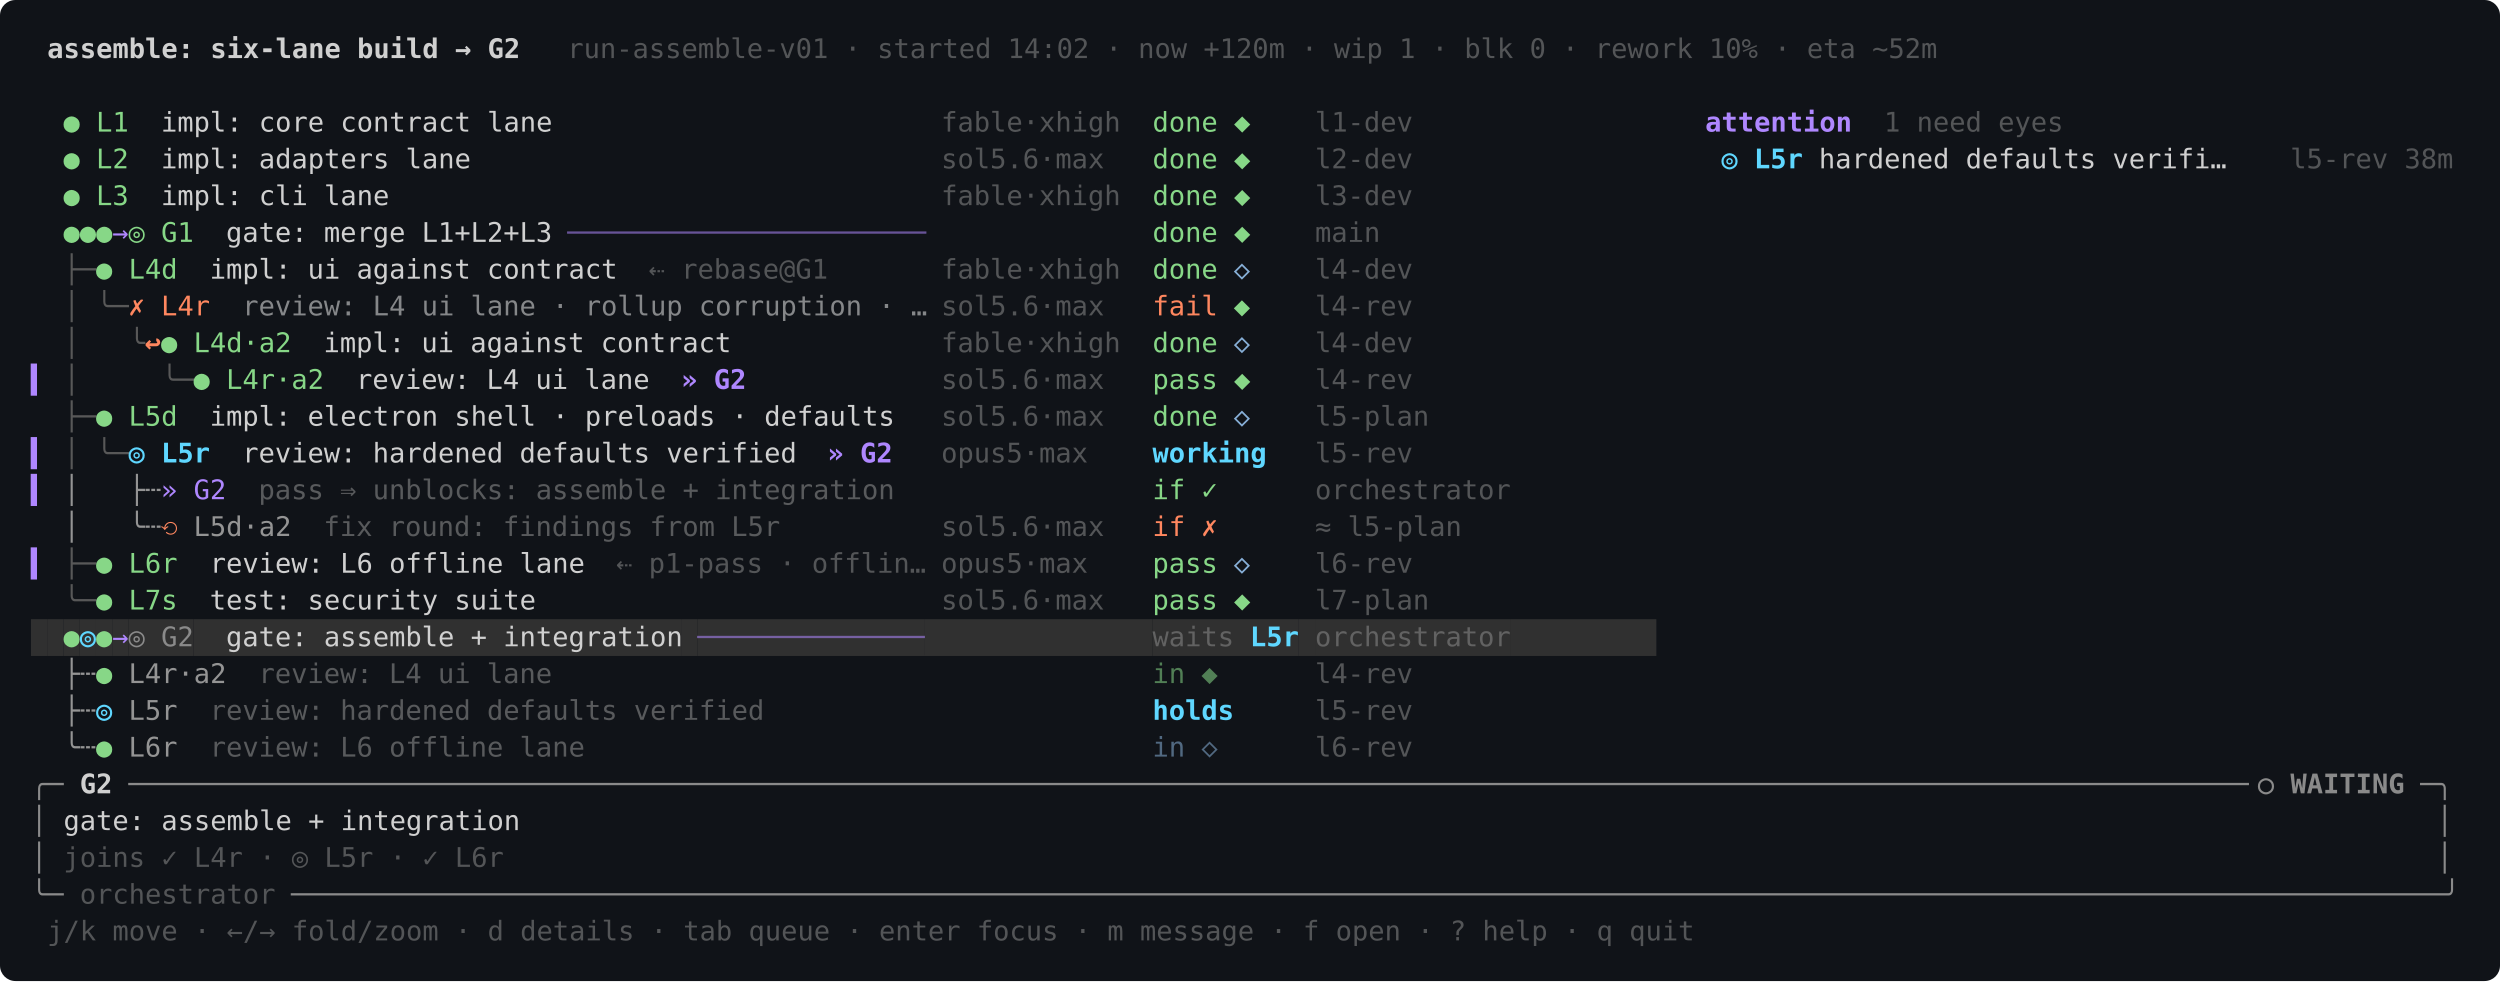
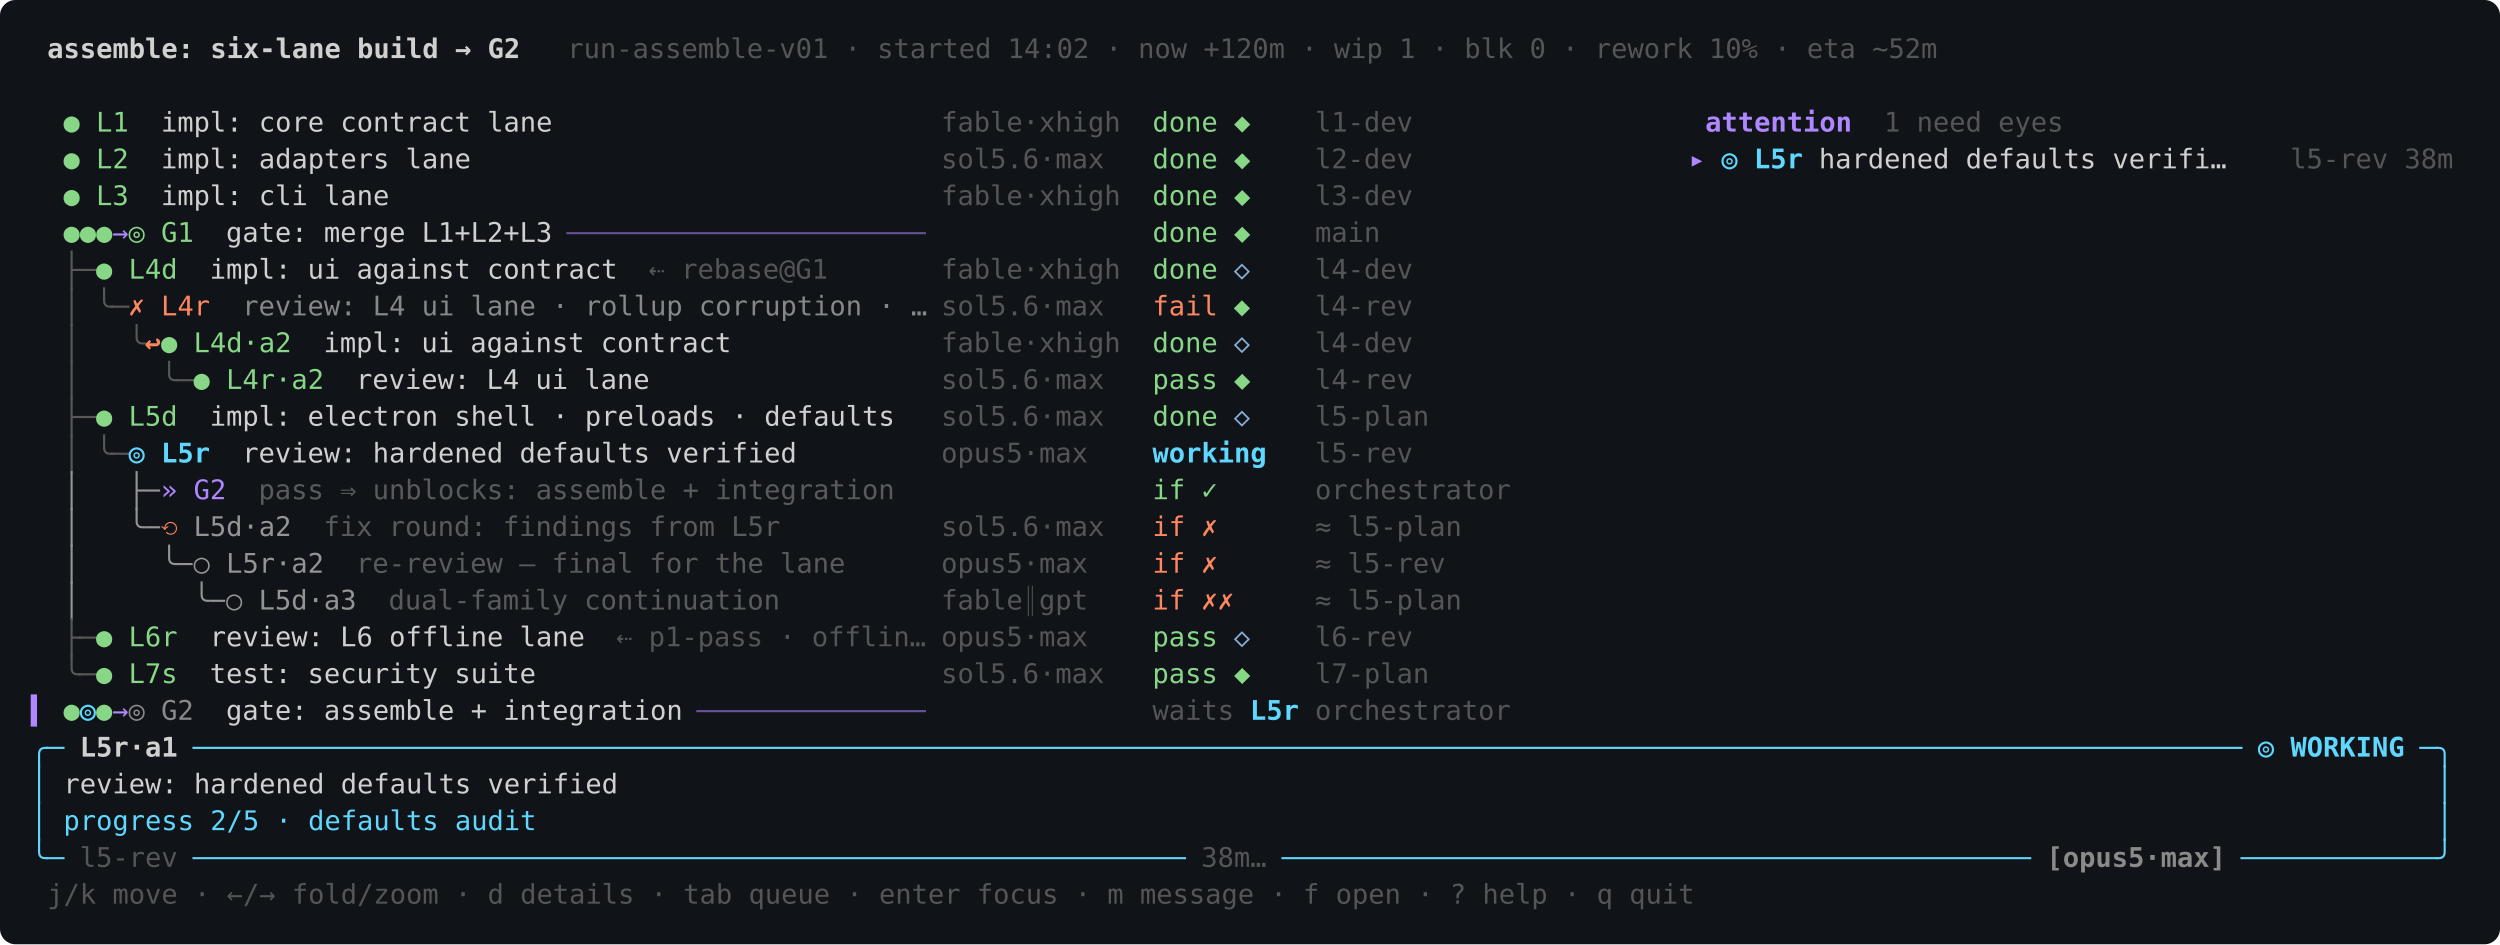
- <svg xmlns="http://www.w3.org/2000/svg" width="1292" height="507" viewBox="0 0 1292 507" font-family="'SF Mono','Cascadia Code','JetBrains Mono',Menlo,Consolas,monospace" font-size="14">
+ <svg xmlns="http://www.w3.org/2000/svg" width="1292" height="488" viewBox="0 0 1292 488" preserveAspectRatio="xMinYMin meet" font-family="'SF Mono','Cascadia Code','JetBrains Mono',Menlo,Consolas,monospace" font-size="14" font-variant-ligatures="none" text-rendering="geometricPrecision" shape-rendering="geometricPrecision">
  <rect width="100%" height="100%" rx="8" fill="#101318" />
  <text x="24.4" y="30.0" textLength="243.6" lengthAdjust="spacingAndGlyphs" fill="#d0d0d0" xml:space="preserve" font-weight="bold">assemble: six-lane build → G2</text>
  <text x="293.2" y="30.0" textLength="705.6" lengthAdjust="spacingAndGlyphs" fill="#8a8a8a" xml:space="preserve" fill-opacity="0.55">run-assemble-v01 · started 14:02 · now +120m · wip 1 · blk 0 · rework 10% · eta ~52m</text>
  <text x="32.8" y="68.0" textLength="33.6" lengthAdjust="spacingAndGlyphs" fill="#87d787" xml:space="preserve">● L1</text>
  <text x="83.2" y="68.0" textLength="201.6" lengthAdjust="spacingAndGlyphs" fill="#d0d0d0" xml:space="preserve">impl: core contract lane</text>
  <text x="486.4" y="68.0" textLength="92.4" lengthAdjust="spacingAndGlyphs" fill="#8a8a8a" xml:space="preserve" fill-opacity="0.55">fable·xhigh</text>
  <text x="595.6" y="68.0" textLength="50.4" lengthAdjust="spacingAndGlyphs" fill="#87d787" xml:space="preserve">done ◆</text>
  <text x="679.6" y="68.0" textLength="50.4" lengthAdjust="spacingAndGlyphs" fill="#8a8a8a" xml:space="preserve" fill-opacity="0.55">l1-dev</text>
  <text x="872.8" y="68.0" textLength="84.0" lengthAdjust="spacingAndGlyphs" fill="#af87ff" xml:space="preserve" font-weight="bold"> attention</text>
  <text x="956.8" y="68.0" textLength="109.2" lengthAdjust="spacingAndGlyphs" fill="#8a8a8a" xml:space="preserve" fill-opacity="0.55">  1 need eyes</text>
  <text x="32.8" y="87.0" textLength="33.6" lengthAdjust="spacingAndGlyphs" fill="#87d787" xml:space="preserve">● L2</text>
  <text x="83.2" y="87.0" textLength="159.6" lengthAdjust="spacingAndGlyphs" fill="#d0d0d0" xml:space="preserve">impl: adapters lane</text>
  <text x="486.4" y="87.0" textLength="84.0" lengthAdjust="spacingAndGlyphs" fill="#8a8a8a" xml:space="preserve" fill-opacity="0.55">sol5.6·max</text>
  <text x="595.6" y="87.0" textLength="50.4" lengthAdjust="spacingAndGlyphs" fill="#87d787" xml:space="preserve">done ◆</text>
  <text x="679.6" y="87.0" textLength="50.4" lengthAdjust="spacingAndGlyphs" fill="#8a8a8a" xml:space="preserve" fill-opacity="0.55">l2-dev</text>
+   <text x="872.8" y="87.0" textLength="8.4" lengthAdjust="spacingAndGlyphs" fill="#af87ff" xml:space="preserve" font-weight="bold">▸</text>
  <text x="889.6" y="87.0" textLength="42.0" lengthAdjust="spacingAndGlyphs" fill="#5fd7ff" xml:space="preserve" font-weight="bold">◎ L5r</text>
  <text x="940.0" y="87.0" textLength="210.0" lengthAdjust="spacingAndGlyphs" fill="#d0d0d0" xml:space="preserve">hardened defaults verifi…</text>
  <text x="1183.6" y="87.0" textLength="84.0" lengthAdjust="spacingAndGlyphs" fill="#8a8a8a" xml:space="preserve" fill-opacity="0.55">l5-rev 38m</text>
  <text x="32.8" y="106.0" textLength="33.6" lengthAdjust="spacingAndGlyphs" fill="#87d787" xml:space="preserve">● L3</text>
  <text x="83.2" y="106.0" textLength="117.6" lengthAdjust="spacingAndGlyphs" fill="#d0d0d0" xml:space="preserve">impl: cli lane</text>
  <text x="486.4" y="106.0" textLength="92.4" lengthAdjust="spacingAndGlyphs" fill="#8a8a8a" xml:space="preserve" fill-opacity="0.55">fable·xhigh</text>
  <text x="595.6" y="106.0" textLength="50.4" lengthAdjust="spacingAndGlyphs" fill="#87d787" xml:space="preserve">done ◆</text>
  <text x="679.6" y="106.0" textLength="50.4" lengthAdjust="spacingAndGlyphs" fill="#8a8a8a" xml:space="preserve" fill-opacity="0.55">l3-dev</text>
  <text x="32.8" y="125.0" textLength="25.2" lengthAdjust="spacingAndGlyphs" fill="#87d787" xml:space="preserve">●●●</text>
  <text x="58.0" y="125.0" textLength="8.4" lengthAdjust="spacingAndGlyphs" fill="#af87ff" xml:space="preserve">→</text>
  <text x="66.4" y="125.0" textLength="33.6" lengthAdjust="spacingAndGlyphs" fill="#87d787" xml:space="preserve">◎ G1</text>
  <text x="116.8" y="125.0" textLength="168.0" lengthAdjust="spacingAndGlyphs" fill="#d0d0d0" xml:space="preserve">gate: merge L1+L2+L3</text>
-   <text x="293.2" y="125.0" textLength="184.8" lengthAdjust="spacingAndGlyphs" fill="#af87ff" xml:space="preserve" fill-opacity="0.55">──────────────────────</text>
+   <path d="M293.20,120.50 H478.00" stroke="#af87ff" fill="none" stroke-width="1.1" stroke-linecap="square" stroke-linejoin="round" stroke-opacity="0.55" />
  <text x="595.6" y="125.0" textLength="50.4" lengthAdjust="spacingAndGlyphs" fill="#87d787" xml:space="preserve">done ◆</text>
  <text x="679.6" y="125.0" textLength="33.6" lengthAdjust="spacingAndGlyphs" fill="#8a8a8a" xml:space="preserve" fill-opacity="0.55">main</text>
-   <text x="24.4" y="144.0" textLength="25.2" lengthAdjust="spacingAndGlyphs" fill="#585858" xml:space="preserve"> ├─</text>
+   <path d="M37.00,130.00 V149.00 M37.00,139.50 H41.20" stroke="#585858" fill="none" stroke-width="1.1" stroke-linecap="square" stroke-linejoin="round" />
+   <path d="M41.20,139.50 H49.60" stroke="#585858" fill="none" stroke-width="1.1" stroke-linecap="square" stroke-linejoin="round" />
  <text x="49.6" y="144.0" textLength="42.0" lengthAdjust="spacingAndGlyphs" fill="#87d787" xml:space="preserve">● L4d</text>
  <text x="108.4" y="144.0" textLength="210.0" lengthAdjust="spacingAndGlyphs" fill="#d0d0d0" xml:space="preserve">impl: ui against contract</text>
  <text x="335.2" y="144.0" textLength="100.8" lengthAdjust="spacingAndGlyphs" fill="#8a8a8a" xml:space="preserve" fill-opacity="0.55">⇠ rebase@G1 </text>
  <text x="486.4" y="144.0" textLength="92.4" lengthAdjust="spacingAndGlyphs" fill="#8a8a8a" xml:space="preserve" fill-opacity="0.55">fable·xhigh</text>
  <text x="595.6" y="144.0" textLength="42.0" lengthAdjust="spacingAndGlyphs" fill="#87d787" xml:space="preserve">done </text>
  <text x="637.6" y="144.0" textLength="8.4" lengthAdjust="spacingAndGlyphs" fill="#87afd7" xml:space="preserve">◇</text>
  <text x="679.6" y="144.0" textLength="50.4" lengthAdjust="spacingAndGlyphs" fill="#8a8a8a" xml:space="preserve" fill-opacity="0.55">l4-dev</text>
-   <text x="24.4" y="163.0" textLength="42.0" lengthAdjust="spacingAndGlyphs" fill="#585858" xml:space="preserve"> │ ╰─</text>
+   <path d="M37.00,149.00 V168.00" stroke="#585858" fill="none" stroke-width="1.1" stroke-linecap="square" stroke-linejoin="round" />
+   <path d="M53.80,149.00 V155.31 Q53.80,158.50 56.99,158.50 H58.00" stroke="#585858" fill="none" stroke-width="1.1" stroke-linecap="square" stroke-linejoin="round" />
+   <path d="M58.00,158.50 H66.40" stroke="#585858" fill="none" stroke-width="1.1" stroke-linecap="square" stroke-linejoin="round" />
  <text x="66.4" y="163.0" textLength="42.0" lengthAdjust="spacingAndGlyphs" fill="#ff875f" xml:space="preserve">✗ L4r</text>
  <text x="125.2" y="163.0" textLength="352.8" lengthAdjust="spacingAndGlyphs" fill="#e6e6e6" xml:space="preserve" fill-opacity="0.55">review: L4 ui lane · rollup corruption · …</text>
  <text x="486.4" y="163.0" textLength="84.0" lengthAdjust="spacingAndGlyphs" fill="#8a8a8a" xml:space="preserve" fill-opacity="0.55">sol5.6·max</text>
  <text x="595.6" y="163.0" textLength="42.0" lengthAdjust="spacingAndGlyphs" fill="#ff875f" xml:space="preserve">fail </text>
  <text x="637.6" y="163.0" textLength="8.4" lengthAdjust="spacingAndGlyphs" fill="#87d787" xml:space="preserve">◆</text>
  <text x="679.6" y="163.0" textLength="50.4" lengthAdjust="spacingAndGlyphs" fill="#8a8a8a" xml:space="preserve" fill-opacity="0.55">l4-rev</text>
-   <text x="24.4" y="182.0" textLength="50.4" lengthAdjust="spacingAndGlyphs" fill="#585858" xml:space="preserve"> │   ╰</text>
+   <path d="M37.00,168.00 V187.00" stroke="#585858" fill="none" stroke-width="1.1" stroke-linecap="square" stroke-linejoin="round" />
+   <path d="M70.60,168.00 V174.31 Q70.60,177.50 73.79,177.50 H74.80" stroke="#585858" fill="none" stroke-width="1.1" stroke-linecap="square" stroke-linejoin="round" />
  <text x="74.8" y="182.0" textLength="8.4" lengthAdjust="spacingAndGlyphs" fill="#ff875f" xml:space="preserve" font-weight="bold">↩</text>
  <text x="83.2" y="182.0" textLength="67.2" lengthAdjust="spacingAndGlyphs" fill="#87d787" xml:space="preserve">● L4d·a2</text>
  <text x="167.2" y="182.0" textLength="210.0" lengthAdjust="spacingAndGlyphs" fill="#d0d0d0" xml:space="preserve">impl: ui against contract</text>
  <text x="486.4" y="182.0" textLength="92.4" lengthAdjust="spacingAndGlyphs" fill="#8a8a8a" xml:space="preserve" fill-opacity="0.55">fable·xhigh</text>
  <text x="595.6" y="182.0" textLength="42.0" lengthAdjust="spacingAndGlyphs" fill="#87d787" xml:space="preserve">done </text>
  <text x="637.6" y="182.0" textLength="8.4" lengthAdjust="spacingAndGlyphs" fill="#87afd7" xml:space="preserve">◇</text>
  <text x="679.6" y="182.0" textLength="50.4" lengthAdjust="spacingAndGlyphs" fill="#8a8a8a" xml:space="preserve" fill-opacity="0.55">l4-dev</text>
-   <text x="16.0" y="201.0" textLength="8.4" lengthAdjust="spacingAndGlyphs" fill="#af87ff" xml:space="preserve" font-weight="bold">▍</text>
-   <text x="24.4" y="201.0" textLength="75.6" lengthAdjust="spacingAndGlyphs" fill="#585858" xml:space="preserve"> │     ╰─</text>
+   <path d="M37.00,187.00 V206.00" stroke="#585858" fill="none" stroke-width="1.1" stroke-linecap="square" stroke-linejoin="round" />
+   <path d="M87.40,187.00 V193.31 Q87.40,196.50 90.59,196.50 H91.60" stroke="#585858" fill="none" stroke-width="1.1" stroke-linecap="square" stroke-linejoin="round" />
+   <path d="M91.60,196.50 H100.00" stroke="#585858" fill="none" stroke-width="1.1" stroke-linecap="square" stroke-linejoin="round" />
  <text x="100.0" y="201.0" textLength="67.2" lengthAdjust="spacingAndGlyphs" fill="#87d787" xml:space="preserve">● L4r·a2</text>
  <text x="184.0" y="201.0" textLength="151.2" lengthAdjust="spacingAndGlyphs" fill="#d0d0d0" xml:space="preserve">review: L4 ui lane</text>
-   <text x="352.0" y="201.0" textLength="33.6" lengthAdjust="spacingAndGlyphs" fill="#af87ff" xml:space="preserve" font-weight="bold">» G2</text>
  <text x="486.4" y="201.0" textLength="84.0" lengthAdjust="spacingAndGlyphs" fill="#8a8a8a" xml:space="preserve" fill-opacity="0.55">sol5.6·max</text>
  <text x="595.6" y="201.0" textLength="50.4" lengthAdjust="spacingAndGlyphs" fill="#87d787" xml:space="preserve">pass ◆</text>
  <text x="679.6" y="201.0" textLength="50.4" lengthAdjust="spacingAndGlyphs" fill="#8a8a8a" xml:space="preserve" fill-opacity="0.55">l4-rev</text>
-   <text x="24.4" y="220.0" textLength="25.2" lengthAdjust="spacingAndGlyphs" fill="#585858" xml:space="preserve"> ├─</text>
+   <path d="M37.00,206.00 V225.00 M37.00,215.50 H41.20" stroke="#585858" fill="none" stroke-width="1.1" stroke-linecap="square" stroke-linejoin="round" />
+   <path d="M41.20,215.50 H49.60" stroke="#585858" fill="none" stroke-width="1.1" stroke-linecap="square" stroke-linejoin="round" />
  <text x="49.6" y="220.0" textLength="42.0" lengthAdjust="spacingAndGlyphs" fill="#87d787" xml:space="preserve">● L5d</text>
  <text x="108.4" y="220.0" textLength="352.8" lengthAdjust="spacingAndGlyphs" fill="#d0d0d0" xml:space="preserve">impl: electron shell · preloads · defaults</text>
  <text x="486.4" y="220.0" textLength="84.0" lengthAdjust="spacingAndGlyphs" fill="#8a8a8a" xml:space="preserve" fill-opacity="0.55">sol5.6·max</text>
  <text x="595.6" y="220.0" textLength="42.0" lengthAdjust="spacingAndGlyphs" fill="#87d787" xml:space="preserve">done </text>
  <text x="637.6" y="220.0" textLength="8.4" lengthAdjust="spacingAndGlyphs" fill="#87afd7" xml:space="preserve">◇</text>
  <text x="679.6" y="220.0" textLength="58.8" lengthAdjust="spacingAndGlyphs" fill="#8a8a8a" xml:space="preserve" fill-opacity="0.55">l5-plan</text>
-   <text x="16.0" y="239.0" textLength="8.4" lengthAdjust="spacingAndGlyphs" fill="#af87ff" xml:space="preserve" font-weight="bold">▍</text>
-   <text x="24.4" y="239.0" textLength="42.0" lengthAdjust="spacingAndGlyphs" fill="#585858" xml:space="preserve"> │ ╰─</text>
+   <path d="M37.00,225.00 V244.00" stroke="#585858" fill="none" stroke-width="1.1" stroke-linecap="square" stroke-linejoin="round" />
+   <path d="M53.80,225.00 V231.31 Q53.80,234.50 56.99,234.50 H58.00" stroke="#585858" fill="none" stroke-width="1.1" stroke-linecap="square" stroke-linejoin="round" />
+   <path d="M58.00,234.50 H66.40" stroke="#585858" fill="none" stroke-width="1.1" stroke-linecap="square" stroke-linejoin="round" />
  <text x="66.4" y="239.0" textLength="42.0" lengthAdjust="spacingAndGlyphs" fill="#5fd7ff" xml:space="preserve" font-weight="bold">◎ L5r</text>
  <text x="125.2" y="239.0" textLength="285.6" lengthAdjust="spacingAndGlyphs" fill="#d0d0d0" xml:space="preserve">review: hardened defaults verified</text>
-   <text x="427.6" y="239.0" textLength="33.6" lengthAdjust="spacingAndGlyphs" fill="#af87ff" xml:space="preserve" font-weight="bold">» G2</text>
  <text x="486.4" y="239.0" textLength="75.6" lengthAdjust="spacingAndGlyphs" fill="#8a8a8a" xml:space="preserve" fill-opacity="0.55">opus5·max</text>
  <text x="595.6" y="239.0" textLength="58.8" lengthAdjust="spacingAndGlyphs" fill="#5fd7ff" xml:space="preserve" font-weight="bold">working</text>
  <text x="679.6" y="239.0" textLength="50.4" lengthAdjust="spacingAndGlyphs" fill="#8a8a8a" xml:space="preserve" fill-opacity="0.55">l5-rev</text>
-   <text x="16.0" y="258.0" textLength="8.4" lengthAdjust="spacingAndGlyphs" fill="#af87ff" xml:space="preserve" font-weight="bold">▍</text>
-   <text x="24.4" y="258.0" textLength="58.8" lengthAdjust="spacingAndGlyphs" fill="#949494" xml:space="preserve"> │   ├┄</text>
+   <path d="M37.00,244.00 V263.00" stroke="#949494" fill="none" stroke-width="1.1" stroke-linecap="square" stroke-linejoin="round" />
+   <path d="M70.60,244.00 V263.00 M70.60,253.50 H74.80" stroke="#949494" fill="none" stroke-width="1.1" stroke-linecap="square" stroke-linejoin="round" />
+   <path d="M75.81,253.50 h1.46 M78.27,253.50 h1.46 M80.74,253.50 h1.46" stroke="#949494" fill="none" stroke-width="1.1" stroke-linecap="square" stroke-linejoin="round" />
  <text x="83.2" y="258.0" textLength="33.6" lengthAdjust="spacingAndGlyphs" fill="#af87ff" xml:space="preserve">» G2</text>
  <text x="133.6" y="258.0" textLength="327.6" lengthAdjust="spacingAndGlyphs" fill="#949494" xml:space="preserve" fill-opacity="0.55">pass ⇒ unblocks: assemble + integration</text>
  <text x="595.6" y="258.0" textLength="33.6" lengthAdjust="spacingAndGlyphs" fill="#87d787" xml:space="preserve">if ✓</text>
  <text x="679.6" y="258.0" textLength="100.8" lengthAdjust="spacingAndGlyphs" fill="#8a8a8a" xml:space="preserve" fill-opacity="0.55">orchestrator</text>
-   <text x="24.4" y="277.0" textLength="58.8" lengthAdjust="spacingAndGlyphs" fill="#949494" xml:space="preserve"> │   ╰┄</text>
+   <path d="M37.00,263.00 V282.00" stroke="#949494" fill="none" stroke-width="1.1" stroke-linecap="square" stroke-linejoin="round" />
+   <path d="M70.60,263.00 V269.31 Q70.60,272.50 73.79,272.50 H74.80" stroke="#949494" fill="none" stroke-width="1.1" stroke-linecap="square" stroke-linejoin="round" />
+   <path d="M75.81,272.50 h1.46 M78.27,272.50 h1.46 M80.74,272.50 h1.46" stroke="#949494" fill="none" stroke-width="1.1" stroke-linecap="square" stroke-linejoin="round" />
  <text x="83.2" y="277.0" textLength="8.4" lengthAdjust="spacingAndGlyphs" fill="#ff875f" xml:space="preserve">⟲</text>
  <text x="91.6" y="277.0" textLength="58.8" lengthAdjust="spacingAndGlyphs" fill="#949494" xml:space="preserve"> L5d·a2</text>
  <text x="167.2" y="277.0" textLength="235.2" lengthAdjust="spacingAndGlyphs" fill="#949494" xml:space="preserve" fill-opacity="0.55">fix round: findings from L5r</text>
  <text x="486.4" y="277.0" textLength="84.0" lengthAdjust="spacingAndGlyphs" fill="#8a8a8a" xml:space="preserve" fill-opacity="0.55">sol5.6·max</text>
  <text x="595.6" y="277.0" textLength="33.6" lengthAdjust="spacingAndGlyphs" fill="#ff875f" xml:space="preserve">if ✗</text>
  <text x="679.6" y="277.0" textLength="75.6" lengthAdjust="spacingAndGlyphs" fill="#8a8a8a" xml:space="preserve" fill-opacity="0.55">≈ l5-plan</text>
-   <text x="16.0" y="296.0" textLength="8.4" lengthAdjust="spacingAndGlyphs" fill="#af87ff" xml:space="preserve" font-weight="bold">▍</text>
-   <text x="24.4" y="296.0" textLength="25.2" lengthAdjust="spacingAndGlyphs" fill="#585858" xml:space="preserve"> ├─</text>
-   <text x="49.6" y="296.0" textLength="42.0" lengthAdjust="spacingAndGlyphs" fill="#87d787" xml:space="preserve">● L6r</text>
-   <text x="108.4" y="296.0" textLength="193.2" lengthAdjust="spacingAndGlyphs" fill="#d0d0d0" xml:space="preserve">review: L6 offline lane</text>
-   <text x="318.4" y="296.0" textLength="159.6" lengthAdjust="spacingAndGlyphs" fill="#8a8a8a" xml:space="preserve" fill-opacity="0.55">⇠ p1-pass · offlin…</text>
+   <path d="M37.00,282.00 V301.00" stroke="#949494" fill="none" stroke-width="1.1" stroke-linecap="square" stroke-linejoin="round" />
+   <path d="M87.40,282.00 V288.31 Q87.40,291.50 90.59,291.50 H91.60" stroke="#949494" fill="none" stroke-width="1.1" stroke-linecap="square" stroke-linejoin="round" />
+   <path d="M92.61,291.50 h1.46 M95.07,291.50 h1.46 M97.54,291.50 h1.46" stroke="#949494" fill="none" stroke-width="1.1" stroke-linecap="square" stroke-linejoin="round" />
+   <text x="100.0" y="296.0" textLength="67.2" lengthAdjust="spacingAndGlyphs" fill="#949494" xml:space="preserve">○ L5r·a2</text>
+   <text x="184.0" y="296.0" textLength="252.0" lengthAdjust="spacingAndGlyphs" fill="#949494" xml:space="preserve" fill-opacity="0.55">re-review — final for the lane</text>
  <text x="486.4" y="296.0" textLength="75.6" lengthAdjust="spacingAndGlyphs" fill="#8a8a8a" xml:space="preserve" fill-opacity="0.55">opus5·max</text>
-   <text x="595.6" y="296.0" textLength="42.0" lengthAdjust="spacingAndGlyphs" fill="#87d787" xml:space="preserve">pass </text>
-   <text x="637.6" y="296.0" textLength="8.4" lengthAdjust="spacingAndGlyphs" fill="#87afd7" xml:space="preserve">◇</text>
-   <text x="679.6" y="296.0" textLength="50.4" lengthAdjust="spacingAndGlyphs" fill="#8a8a8a" xml:space="preserve" fill-opacity="0.55">l6-rev</text>
-   <text x="24.4" y="315.0" textLength="25.2" lengthAdjust="spacingAndGlyphs" fill="#585858" xml:space="preserve"> ╰─</text>
-   <text x="49.6" y="315.0" textLength="42.0" lengthAdjust="spacingAndGlyphs" fill="#87d787" xml:space="preserve">● L7s</text>
-   <text x="108.4" y="315.0" textLength="168.0" lengthAdjust="spacingAndGlyphs" fill="#d0d0d0" xml:space="preserve">test: security suite</text>
-   <text x="486.4" y="315.0" textLength="84.0" lengthAdjust="spacingAndGlyphs" fill="#8a8a8a" xml:space="preserve" fill-opacity="0.55">sol5.6·max</text>
-   <text x="595.6" y="315.0" textLength="50.4" lengthAdjust="spacingAndGlyphs" fill="#87d787" xml:space="preserve">pass ◆</text>
-   <text x="679.6" y="315.0" textLength="58.8" lengthAdjust="spacingAndGlyphs" fill="#8a8a8a" xml:space="preserve" fill-opacity="0.55">l7-plan</text>
-   <rect x="16.0" y="320.0" width="8.4" height="19" fill="#303030" />
-   <rect x="24.4" y="320.0" width="8.4" height="19" fill="#303030" />
-   <rect x="32.8" y="320.0" width="8.4" height="19" fill="#303030" />
-   <text x="32.8" y="334.0" textLength="8.4" lengthAdjust="spacingAndGlyphs" fill="#87d787" xml:space="preserve">●</text>
-   <rect x="41.2" y="320.0" width="8.4" height="19" fill="#303030" />
-   <text x="41.2" y="334.0" textLength="8.4" lengthAdjust="spacingAndGlyphs" fill="#5fd7ff" xml:space="preserve" font-weight="bold">◎</text>
-   <rect x="49.6" y="320.0" width="8.4" height="19" fill="#303030" />
-   <text x="49.6" y="334.0" textLength="8.4" lengthAdjust="spacingAndGlyphs" fill="#87d787" xml:space="preserve">●</text>
-   <rect x="58.0" y="320.0" width="8.4" height="19" fill="#303030" />
-   <text x="58.0" y="334.0" textLength="8.4" lengthAdjust="spacingAndGlyphs" fill="#af87ff" xml:space="preserve">→</text>
-   <rect x="66.4" y="320.0" width="33.6" height="19" fill="#303030" />
-   <text x="66.4" y="334.0" textLength="33.6" lengthAdjust="spacingAndGlyphs" fill="#8a8a8a" xml:space="preserve">◎ G2</text>
-   <rect x="100.0" y="320.0" width="16.8" height="19" fill="#303030" />
-   <rect x="116.8" y="320.0" width="235.2" height="19" fill="#303030" />
-   <text x="116.8" y="334.0" textLength="235.2" lengthAdjust="spacingAndGlyphs" fill="#d0d0d0" xml:space="preserve">gate: assemble + integration</text>
-   <rect x="352.0" y="320.0" width="8.4" height="19" fill="#303030" />
-   <rect x="360.4" y="320.0" width="117.6" height="19" fill="#303030" />
-   <text x="360.4" y="334.0" textLength="117.6" lengthAdjust="spacingAndGlyphs" fill="#af87ff" xml:space="preserve" fill-opacity="0.55">──────────────</text>
-   <rect x="478.0" y="320.0" width="117.6" height="19" fill="#303030" />
-   <rect x="595.6" y="320.0" width="50.4" height="19" fill="#303030" />
-   <text x="595.6" y="334.0" textLength="50.4" lengthAdjust="spacingAndGlyphs" fill="#8a8a8a" xml:space="preserve" fill-opacity="0.55">waits </text>
-   <rect x="646.0" y="320.0" width="25.2" height="19" fill="#303030" />
-   <text x="646.0" y="334.0" textLength="25.2" lengthAdjust="spacingAndGlyphs" fill="#5fd7ff" xml:space="preserve" font-weight="bold">L5r</text>
-   <rect x="671.2" y="320.0" width="8.4" height="19" fill="#303030" />
-   <rect x="679.6" y="320.0" width="100.8" height="19" fill="#303030" />
-   <text x="679.6" y="334.0" textLength="100.8" lengthAdjust="spacingAndGlyphs" fill="#8a8a8a" xml:space="preserve" fill-opacity="0.55">orchestrator</text>
-   <rect x="780.4" y="320.0" width="75.6" height="19" fill="#303030" />
-   <text x="24.4" y="353.0" textLength="25.2" lengthAdjust="spacingAndGlyphs" fill="#949494" xml:space="preserve"> ├┄</text>
-   <text x="49.6" y="353.0" textLength="8.4" lengthAdjust="spacingAndGlyphs" fill="#87d787" xml:space="preserve">●</text>
-   <text x="58.0" y="353.0" textLength="58.8" lengthAdjust="spacingAndGlyphs" fill="#949494" xml:space="preserve"> L4r·a2</text>
-   <text x="133.6" y="353.0" textLength="151.2" lengthAdjust="spacingAndGlyphs" fill="#949494" xml:space="preserve" fill-opacity="0.55">review: L4 ui lane</text>
-   <text x="595.6" y="353.0" textLength="33.6" lengthAdjust="spacingAndGlyphs" fill="#87d787" xml:space="preserve" fill-opacity="0.55">in ◆</text>
-   <text x="679.6" y="353.0" textLength="50.4" lengthAdjust="spacingAndGlyphs" fill="#8a8a8a" xml:space="preserve" fill-opacity="0.55">l4-rev</text>
-   <text x="24.4" y="372.0" textLength="25.2" lengthAdjust="spacingAndGlyphs" fill="#949494" xml:space="preserve"> ├┄</text>
-   <text x="49.6" y="372.0" textLength="8.4" lengthAdjust="spacingAndGlyphs" fill="#5fd7ff" xml:space="preserve" font-weight="bold">◎</text>
-   <text x="58.0" y="372.0" textLength="33.6" lengthAdjust="spacingAndGlyphs" fill="#949494" xml:space="preserve"> L5r</text>
-   <text x="108.4" y="372.0" textLength="285.6" lengthAdjust="spacingAndGlyphs" fill="#949494" xml:space="preserve" fill-opacity="0.55">review: hardened defaults verified</text>
-   <text x="595.6" y="372.0" textLength="42.0" lengthAdjust="spacingAndGlyphs" fill="#5fd7ff" xml:space="preserve" font-weight="bold">holds</text>
-   <text x="679.6" y="372.0" textLength="50.4" lengthAdjust="spacingAndGlyphs" fill="#8a8a8a" xml:space="preserve" fill-opacity="0.55">l5-rev</text>
-   <text x="24.4" y="391.0" textLength="25.2" lengthAdjust="spacingAndGlyphs" fill="#949494" xml:space="preserve"> ╰┄</text>
-   <text x="49.6" y="391.0" textLength="8.4" lengthAdjust="spacingAndGlyphs" fill="#87d787" xml:space="preserve">●</text>
-   <text x="58.0" y="391.0" textLength="33.6" lengthAdjust="spacingAndGlyphs" fill="#949494" xml:space="preserve"> L6r</text>
-   <text x="108.4" y="391.0" textLength="193.2" lengthAdjust="spacingAndGlyphs" fill="#949494" xml:space="preserve" fill-opacity="0.55">review: L6 offline lane</text>
-   <text x="595.6" y="391.0" textLength="33.6" lengthAdjust="spacingAndGlyphs" fill="#87afd7" xml:space="preserve" fill-opacity="0.55">in ◇</text>
-   <text x="679.6" y="391.0" textLength="50.4" lengthAdjust="spacingAndGlyphs" fill="#8a8a8a" xml:space="preserve" fill-opacity="0.55">l6-rev</text>
-   <text x="16.0" y="410.0" textLength="16.8" lengthAdjust="spacingAndGlyphs" fill="#8a8a8a" xml:space="preserve">╭─</text>
-   <text x="32.8" y="410.0" textLength="33.6" lengthAdjust="spacingAndGlyphs" fill="#d0d0d0" xml:space="preserve" font-weight="bold"> G2 </text>
-   <text x="66.4" y="410.0" textLength="1092.0" lengthAdjust="spacingAndGlyphs" fill="#8a8a8a" xml:space="preserve">──────────────────────────────────────────────────────────────────────────────────────────────────────────────────────────────────</text>
-   <text x="1158.4" y="410.0" textLength="92.4" lengthAdjust="spacingAndGlyphs" fill="#8a8a8a" xml:space="preserve" font-weight="bold"> ○ WAITING </text>
-   <text x="1250.8" y="410.0" textLength="16.8" lengthAdjust="spacingAndGlyphs" fill="#8a8a8a" xml:space="preserve">─╮</text>
-   <text x="16.0" y="429.0" textLength="8.4" lengthAdjust="spacingAndGlyphs" fill="#8a8a8a" xml:space="preserve">│</text>
-   <text x="32.8" y="429.0" textLength="235.2" lengthAdjust="spacingAndGlyphs" fill="#d0d0d0" xml:space="preserve">gate: assemble + integration</text>
-   <text x="1259.2" y="429.0" textLength="8.4" lengthAdjust="spacingAndGlyphs" fill="#8a8a8a" xml:space="preserve">│</text>
-   <text x="16.0" y="448.0" textLength="8.4" lengthAdjust="spacingAndGlyphs" fill="#8a8a8a" xml:space="preserve">│</text>
-   <text x="32.8" y="448.0" textLength="226.8" lengthAdjust="spacingAndGlyphs" fill="#8a8a8a" xml:space="preserve" fill-opacity="0.55">joins ✓ L4r · ◎ L5r · ✓ L6r</text>
-   <text x="1259.2" y="448.0" textLength="8.4" lengthAdjust="spacingAndGlyphs" fill="#8a8a8a" xml:space="preserve">│</text>
-   <text x="16.0" y="467.0" textLength="16.8" lengthAdjust="spacingAndGlyphs" fill="#8a8a8a" xml:space="preserve">╰─</text>
-   <text x="32.8" y="467.0" textLength="117.6" lengthAdjust="spacingAndGlyphs" fill="#8a8a8a" xml:space="preserve" fill-opacity="0.55"> orchestrator </text>
-   <text x="150.4" y="467.0" textLength="1117.2" lengthAdjust="spacingAndGlyphs" fill="#8a8a8a" xml:space="preserve">────────────────────────────────────────────────────────────────────────────────────────────────────────────────────────────────────╯</text>
-   <text x="24.4" y="486.0" textLength="848.4" lengthAdjust="spacingAndGlyphs" fill="#8a8a8a" xml:space="preserve" fill-opacity="0.55">j/k move · ←/→ fold/zoom · d details · tab queue · enter focus · m message · f open · ? help · q quit</text>
+   <text x="595.6" y="296.0" textLength="33.6" lengthAdjust="spacingAndGlyphs" fill="#ff875f" xml:space="preserve">if ✗</text>
+   <text x="679.6" y="296.0" textLength="67.2" lengthAdjust="spacingAndGlyphs" fill="#8a8a8a" xml:space="preserve" fill-opacity="0.55">≈ l5-rev</text>
+   <path d="M37.00,301.00 V320.00" stroke="#949494" fill="none" stroke-width="1.1" stroke-linecap="square" stroke-linejoin="round" />
+   <path d="M104.20,301.00 V307.31 Q104.20,310.50 107.39,310.50 H108.40" stroke="#949494" fill="none" stroke-width="1.1" stroke-linecap="square" stroke-linejoin="round" />
+   <path d="M109.41,310.50 h1.46 M111.87,310.50 h1.46 M114.34,310.50 h1.46" stroke="#949494" fill="none" stroke-width="1.1" stroke-linecap="square" stroke-linejoin="round" />
+   <text x="116.8" y="315.0" textLength="67.2" lengthAdjust="spacingAndGlyphs" fill="#949494" xml:space="preserve">○ L5d·a3</text>
+   <text x="200.8" y="315.0" textLength="201.6" lengthAdjust="spacingAndGlyphs" fill="#949494" xml:space="preserve" fill-opacity="0.55">dual-family continuation</text>
+   <text x="486.4" y="315.0" textLength="75.6" lengthAdjust="spacingAndGlyphs" fill="#8a8a8a" xml:space="preserve" fill-opacity="0.55">fable∥gpt</text>
+   <text x="595.6" y="315.0" textLength="42.0" lengthAdjust="spacingAndGlyphs" fill="#ff875f" xml:space="preserve">if ✗✗</text>
+   <text x="679.6" y="315.0" textLength="75.6" lengthAdjust="spacingAndGlyphs" fill="#8a8a8a" xml:space="preserve" fill-opacity="0.55">≈ l5-plan</text>
+   <path d="M37.00,320.00 V339.00 M37.00,329.50 H41.20" stroke="#585858" fill="none" stroke-width="1.1" stroke-linecap="square" stroke-linejoin="round" />
+   <path d="M41.20,329.50 H49.60" stroke="#585858" fill="none" stroke-width="1.1" stroke-linecap="square" stroke-linejoin="round" />
+   <text x="49.6" y="334.0" textLength="42.0" lengthAdjust="spacingAndGlyphs" fill="#87d787" xml:space="preserve">● L6r</text>
+   <text x="108.4" y="334.0" textLength="193.2" lengthAdjust="spacingAndGlyphs" fill="#d0d0d0" xml:space="preserve">review: L6 offline lane</text>
+   <text x="318.4" y="334.0" textLength="159.6" lengthAdjust="spacingAndGlyphs" fill="#8a8a8a" xml:space="preserve" fill-opacity="0.55">⇠ p1-pass · offlin…</text>
+   <text x="486.4" y="334.0" textLength="75.6" lengthAdjust="spacingAndGlyphs" fill="#8a8a8a" xml:space="preserve" fill-opacity="0.55">opus5·max</text>
+   <text x="595.6" y="334.0" textLength="42.0" lengthAdjust="spacingAndGlyphs" fill="#87d787" xml:space="preserve">pass </text>
+   <text x="637.6" y="334.0" textLength="8.4" lengthAdjust="spacingAndGlyphs" fill="#87afd7" xml:space="preserve">◇</text>
+   <text x="679.6" y="334.0" textLength="50.4" lengthAdjust="spacingAndGlyphs" fill="#8a8a8a" xml:space="preserve" fill-opacity="0.55">l6-rev</text>
+   <path d="M37.00,339.00 V345.31 Q37.00,348.50 40.19,348.50 H41.20" stroke="#585858" fill="none" stroke-width="1.1" stroke-linecap="square" stroke-linejoin="round" />
+   <path d="M41.20,348.50 H49.60" stroke="#585858" fill="none" stroke-width="1.1" stroke-linecap="square" stroke-linejoin="round" />
+   <text x="49.6" y="353.0" textLength="42.0" lengthAdjust="spacingAndGlyphs" fill="#87d787" xml:space="preserve">● L7s</text>
+   <text x="108.4" y="353.0" textLength="168.0" lengthAdjust="spacingAndGlyphs" fill="#d0d0d0" xml:space="preserve">test: security suite</text>
+   <text x="486.4" y="353.0" textLength="84.0" lengthAdjust="spacingAndGlyphs" fill="#8a8a8a" xml:space="preserve" fill-opacity="0.55">sol5.6·max</text>
+   <text x="595.6" y="353.0" textLength="50.4" lengthAdjust="spacingAndGlyphs" fill="#87d787" xml:space="preserve">pass ◆</text>
+   <text x="679.6" y="353.0" textLength="58.8" lengthAdjust="spacingAndGlyphs" fill="#8a8a8a" xml:space="preserve" fill-opacity="0.55">l7-plan</text>
+   <text x="16.0" y="372.0" textLength="8.4" lengthAdjust="spacingAndGlyphs" fill="#af87ff" xml:space="preserve" font-weight="bold">▍</text>
+   <text x="32.8" y="372.0" textLength="8.4" lengthAdjust="spacingAndGlyphs" fill="#87d787" xml:space="preserve">●</text>
+   <text x="41.2" y="372.0" textLength="8.4" lengthAdjust="spacingAndGlyphs" fill="#5fd7ff" xml:space="preserve" font-weight="bold">◎</text>
+   <text x="49.6" y="372.0" textLength="8.4" lengthAdjust="spacingAndGlyphs" fill="#87d787" xml:space="preserve">●</text>
+   <text x="58.0" y="372.0" textLength="8.4" lengthAdjust="spacingAndGlyphs" fill="#af87ff" xml:space="preserve">→</text>
+   <text x="66.4" y="372.0" textLength="33.6" lengthAdjust="spacingAndGlyphs" fill="#8a8a8a" xml:space="preserve">◎ G2</text>
+   <text x="116.8" y="372.0" textLength="235.2" lengthAdjust="spacingAndGlyphs" fill="#d0d0d0" xml:space="preserve">gate: assemble + integration</text>
+   <path d="M360.40,367.50 H478.00" stroke="#af87ff" fill="none" stroke-width="1.1" stroke-linecap="square" stroke-linejoin="round" stroke-opacity="0.55" />
+   <text x="595.6" y="372.0" textLength="50.4" lengthAdjust="spacingAndGlyphs" fill="#8a8a8a" xml:space="preserve" fill-opacity="0.55">waits </text>
+   <text x="646.0" y="372.0" textLength="25.2" lengthAdjust="spacingAndGlyphs" fill="#5fd7ff" xml:space="preserve" font-weight="bold">L5r</text>
+   <text x="679.6" y="372.0" textLength="100.8" lengthAdjust="spacingAndGlyphs" fill="#8a8a8a" xml:space="preserve" fill-opacity="0.55">orchestrator</text>
+   <path d="M20.20,396.00 V389.69 Q20.20,386.50 23.39,386.50 H24.40" stroke="#5fd7ff" fill="none" stroke-width="1.1" stroke-linecap="square" stroke-linejoin="round" />
+   <path d="M24.40,386.50 H32.80" stroke="#5fd7ff" fill="none" stroke-width="1.1" stroke-linecap="square" stroke-linejoin="round" />
+   <text x="32.8" y="391.0" textLength="67.2" lengthAdjust="spacingAndGlyphs" fill="#d0d0d0" xml:space="preserve" font-weight="bold"> L5r·a1 </text>
+   <path d="M100.00,386.50 H1158.40" stroke="#5fd7ff" fill="none" stroke-width="1.1" stroke-linecap="square" stroke-linejoin="round" />
+   <text x="1158.4" y="391.0" textLength="92.4" lengthAdjust="spacingAndGlyphs" fill="#5fd7ff" xml:space="preserve" font-weight="bold"> ◎ WORKING </text>
+   <path d="M1250.80,386.50 H1259.20" stroke="#5fd7ff" fill="none" stroke-width="1.1" stroke-linecap="square" stroke-linejoin="round" />
+   <path d="M1259.20,386.50 H1260.21 Q1263.40,386.50 1263.40,389.69 V396.00" stroke="#5fd7ff" fill="none" stroke-width="1.1" stroke-linecap="square" stroke-linejoin="round" />
+   <path d="M20.20,396.00 V415.00" stroke="#5fd7ff" fill="none" stroke-width="1.1" stroke-linecap="square" stroke-linejoin="round" />
+   <text x="32.8" y="410.0" textLength="285.6" lengthAdjust="spacingAndGlyphs" fill="#d0d0d0" xml:space="preserve">review: hardened defaults verified</text>
+   <path d="M1263.40,396.00 V415.00" stroke="#5fd7ff" fill="none" stroke-width="1.1" stroke-linecap="square" stroke-linejoin="round" />
+   <path d="M20.20,415.00 V434.00" stroke="#5fd7ff" fill="none" stroke-width="1.1" stroke-linecap="square" stroke-linejoin="round" />
+   <text x="32.8" y="429.0" textLength="243.6" lengthAdjust="spacingAndGlyphs" fill="#5fd7ff" xml:space="preserve">progress 2/5 · defaults audit</text>
+   <path d="M1263.40,415.00 V434.00" stroke="#5fd7ff" fill="none" stroke-width="1.1" stroke-linecap="square" stroke-linejoin="round" />
+   <path d="M20.20,434.00 V440.31 Q20.20,443.50 23.39,443.50 H24.40" stroke="#5fd7ff" fill="none" stroke-width="1.1" stroke-linecap="square" stroke-linejoin="round" />
+   <path d="M24.40,443.50 H32.80" stroke="#5fd7ff" fill="none" stroke-width="1.1" stroke-linecap="square" stroke-linejoin="round" />
+   <text x="32.8" y="448.0" textLength="67.2" lengthAdjust="spacingAndGlyphs" fill="#8a8a8a" xml:space="preserve" fill-opacity="0.55"> l5-rev </text>
+   <path d="M100.00,443.50 H612.40" stroke="#5fd7ff" fill="none" stroke-width="1.1" stroke-linecap="square" stroke-linejoin="round" />
+   <text x="612.4" y="448.0" textLength="50.4" lengthAdjust="spacingAndGlyphs" fill="#8a8a8a" xml:space="preserve" fill-opacity="0.55"> 38m… </text>
+   <path d="M662.80,443.50 H1049.20" stroke="#5fd7ff" fill="none" stroke-width="1.1" stroke-linecap="square" stroke-linejoin="round" />
+   <text x="1049.2" y="448.0" textLength="109.2" lengthAdjust="spacingAndGlyphs" fill="#8a8a8a" xml:space="preserve" font-weight="bold"> [opus5·max] </text>
+   <path d="M1158.40,443.50 H1259.20" stroke="#5fd7ff" fill="none" stroke-width="1.1" stroke-linecap="square" stroke-linejoin="round" />
+   <path d="M1259.20,443.50 H1260.21 Q1263.40,443.50 1263.40,440.31 V434.00" stroke="#5fd7ff" fill="none" stroke-width="1.1" stroke-linecap="square" stroke-linejoin="round" />
+   <text x="24.4" y="467.0" textLength="848.4" lengthAdjust="spacingAndGlyphs" fill="#8a8a8a" xml:space="preserve" fill-opacity="0.55">j/k move · ←/→ fold/zoom · d details · tab queue · enter focus · m message · f open · ? help · q quit</text>
</svg>
